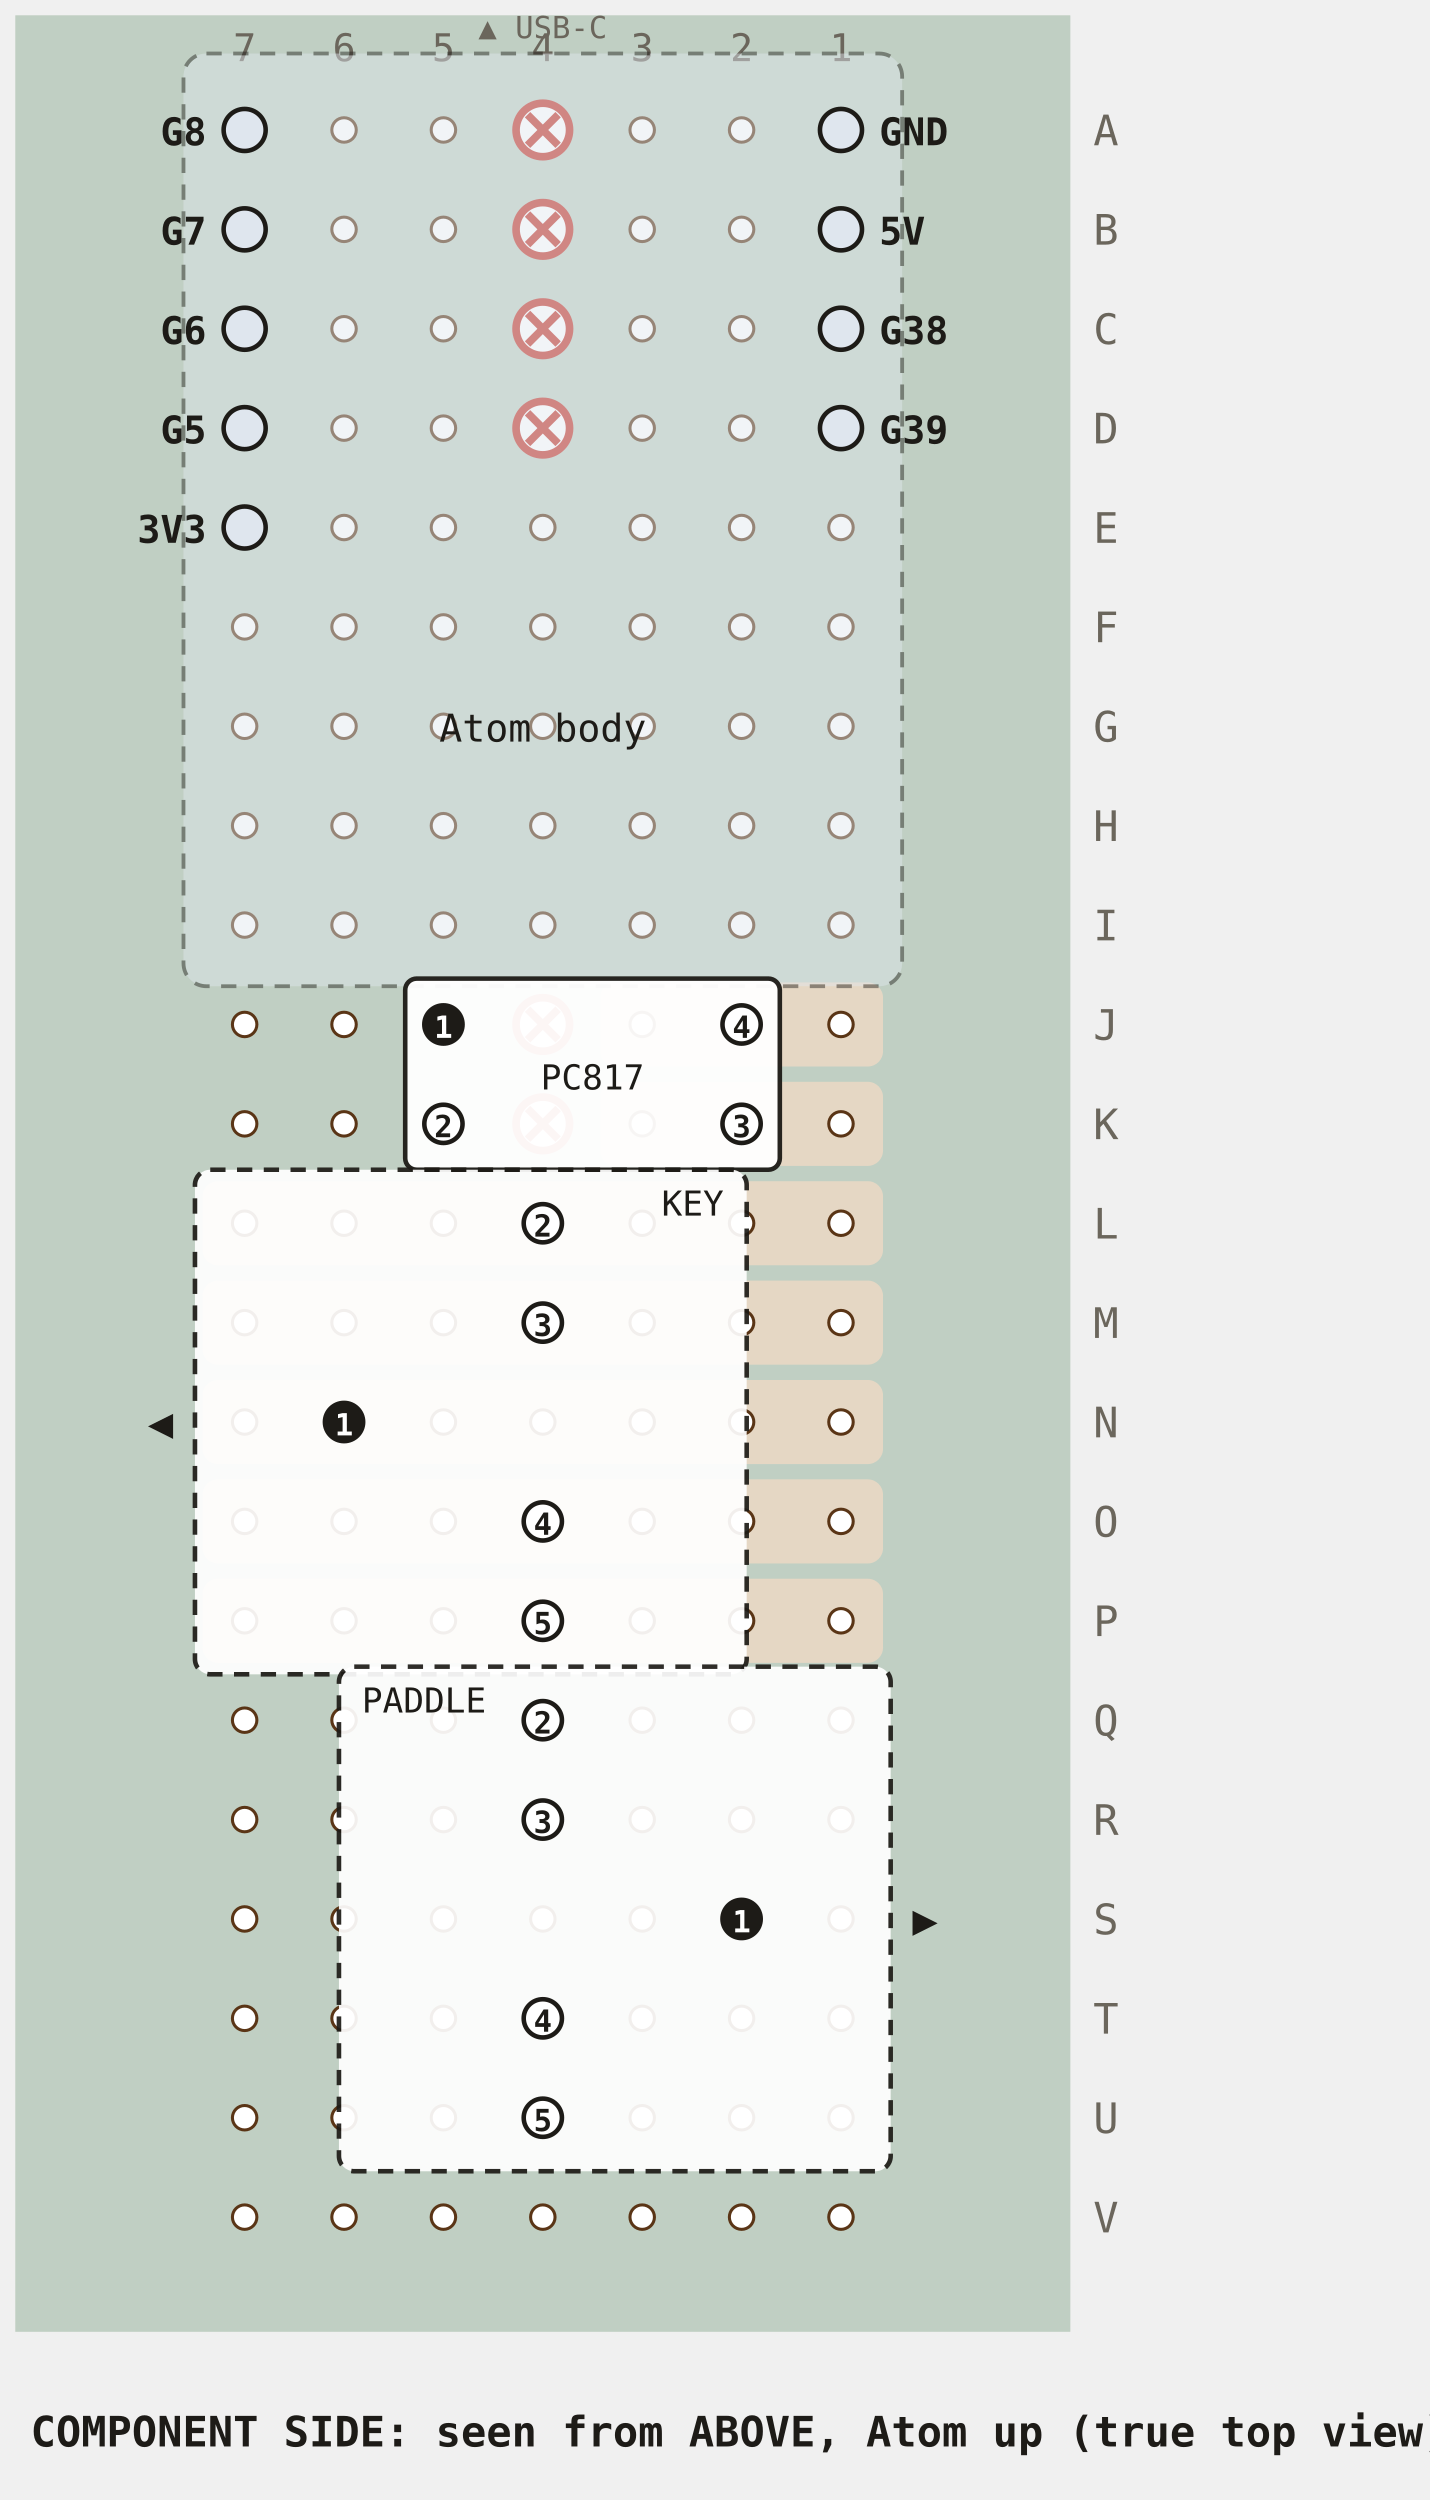
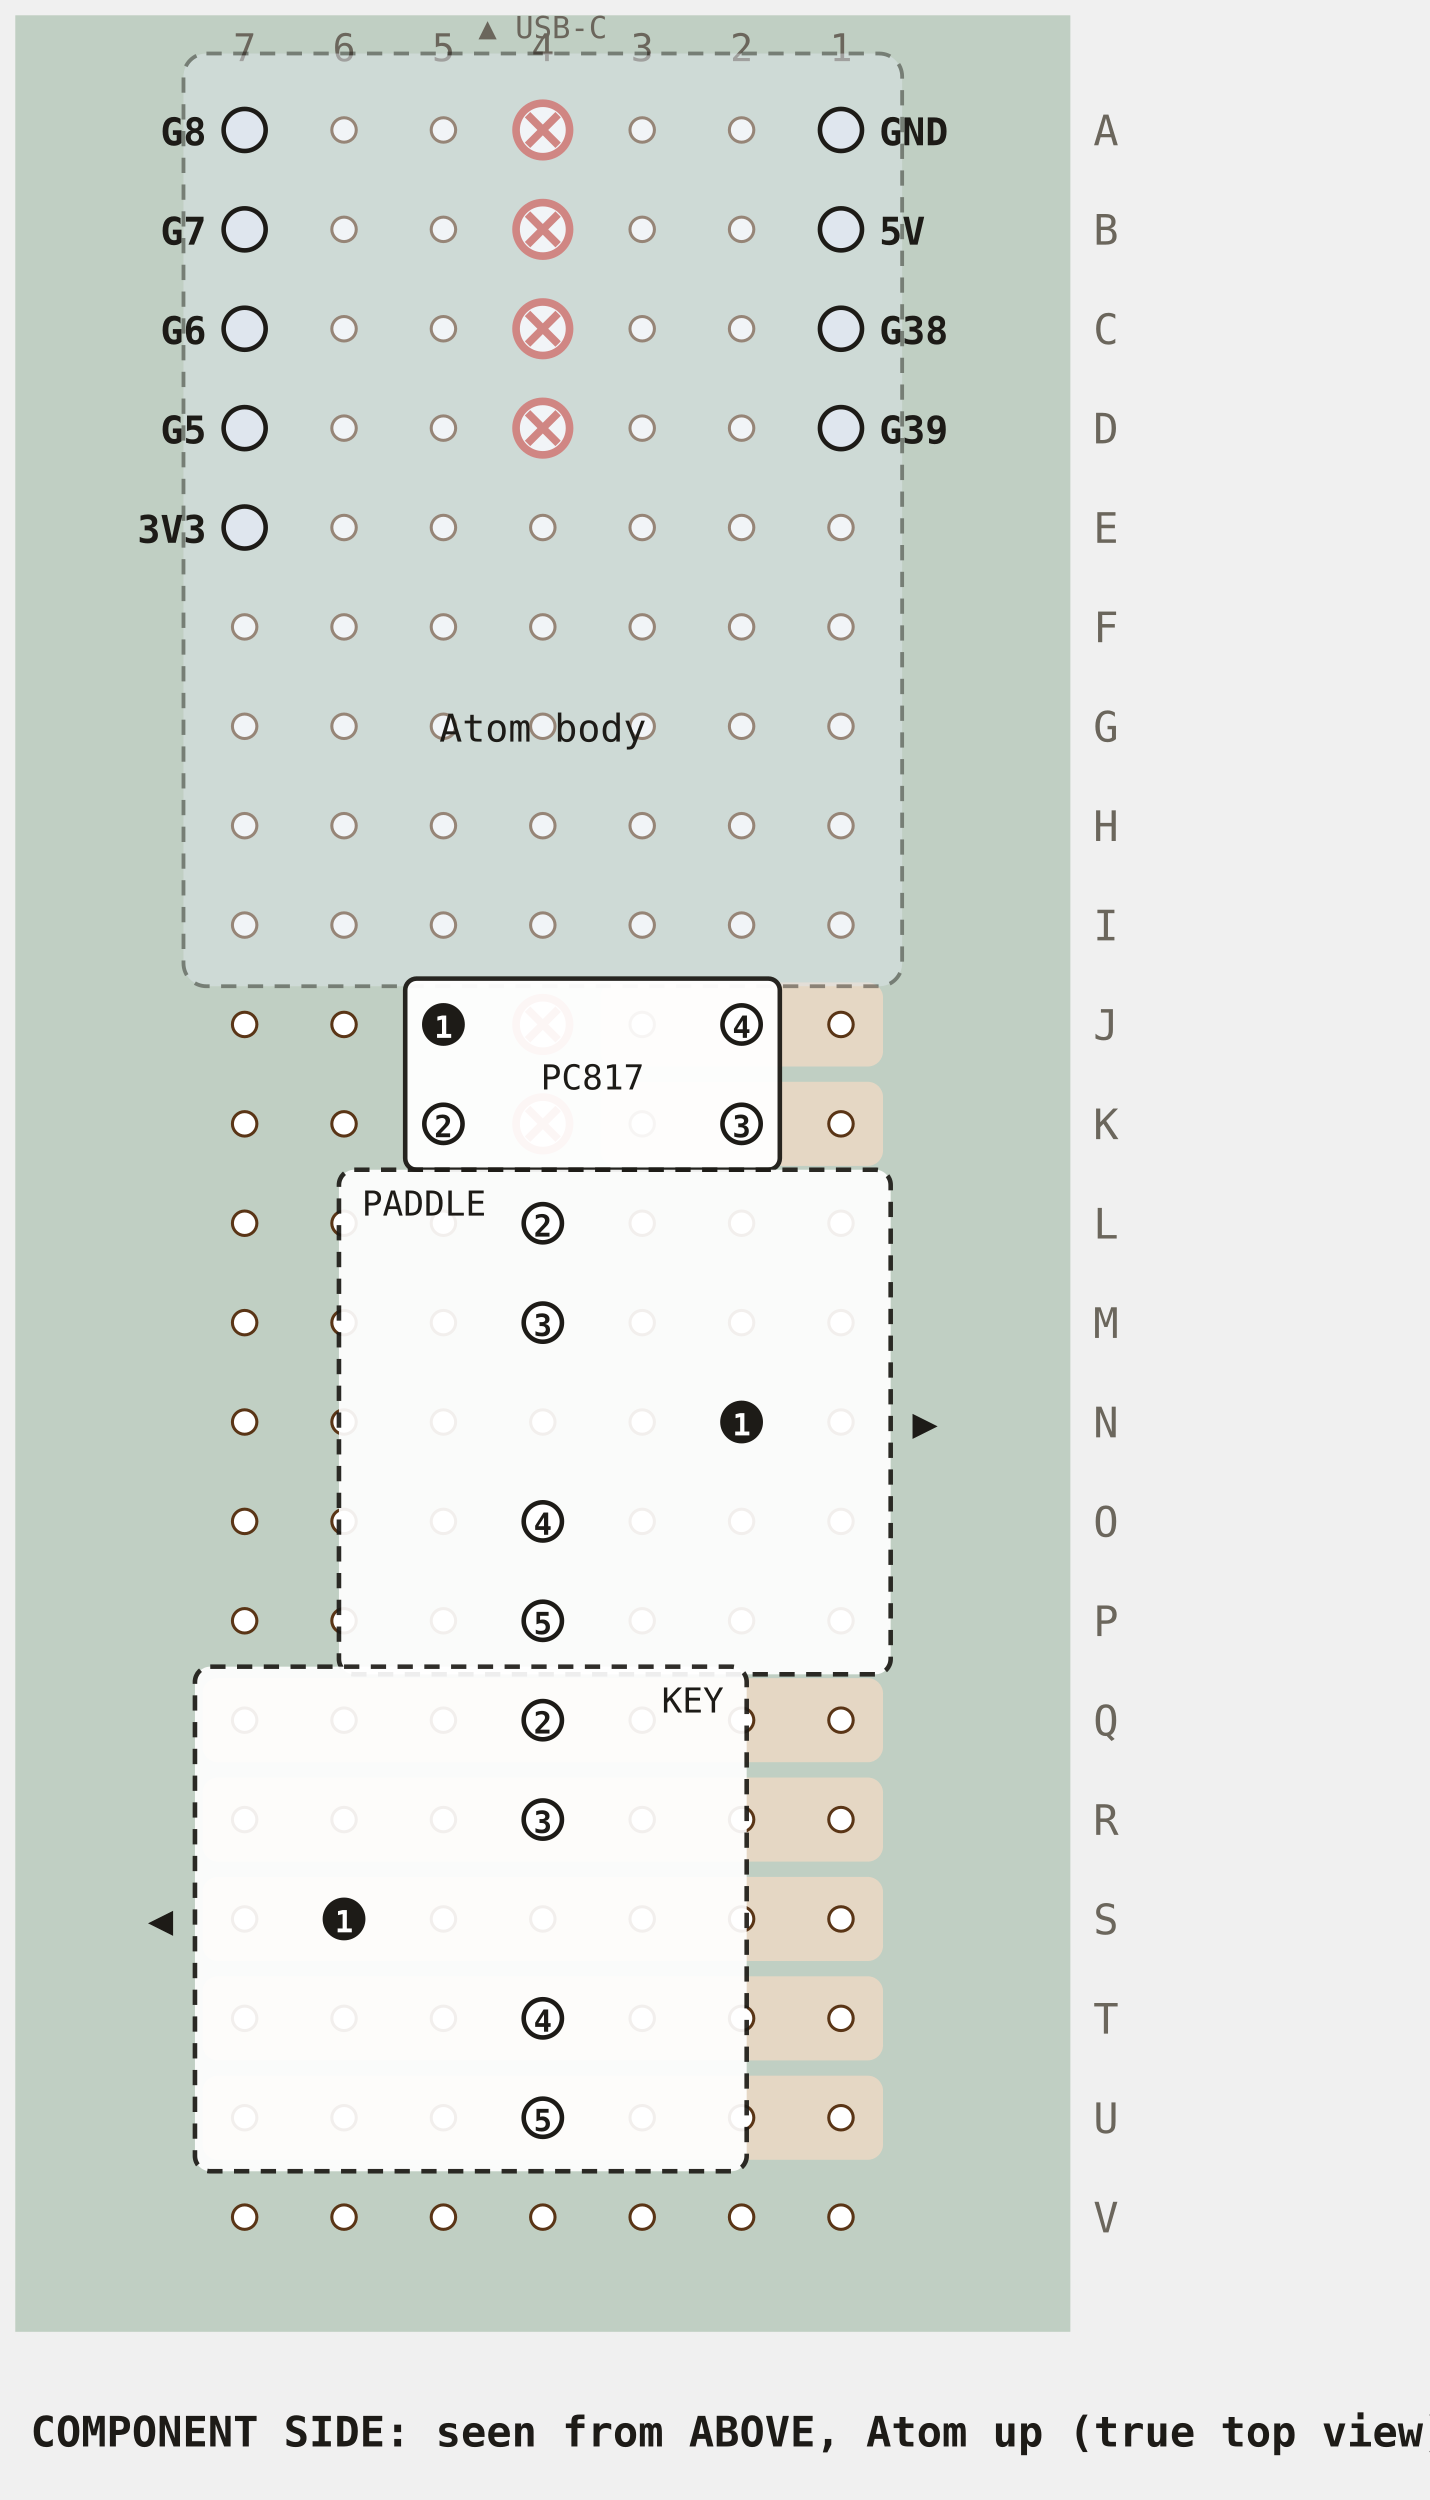
<svg xmlns="http://www.w3.org/2000/svg" viewBox="0 0 374 654" width="374" height="654" font-family="Menlo,Consolas,monospace" style="background:#ffffff">
  <rect x="4" y="4" width="276" height="606" fill="#2f6b3a" opacity=".25" />
  <text x="8" y="640" font-size="11" font-weight="700" fill="#1d1b17">COMPONENT SIDE: seen from ABOVE, Atom up (true top view)</text>
  <text x="286" y="38" font-size="11" fill="#6b665c">A</text>
  <circle cx="220" cy="34" r="3.2" fill="#ffffff" stroke="#5a3516" stroke-width=".8" />
  <circle cx="194" cy="34" r="3.2" fill="#ffffff" stroke="#5a3516" stroke-width=".8" />
  <circle cx="168" cy="34" r="3.2" fill="#ffffff" stroke="#5a3516" stroke-width=".8" />
  <circle cx="142" cy="34" r="7" fill="#ffffff" stroke="#c3362b" stroke-width="2" />
  <path d="M138 30L146 38M146 30L138 38" stroke="#c3362b" stroke-width="2" />
  <circle cx="116" cy="34" r="3.2" fill="#ffffff" stroke="#5a3516" stroke-width=".8" />
  <circle cx="90" cy="34" r="3.2" fill="#ffffff" stroke="#5a3516" stroke-width=".8" />
  <circle cx="64" cy="34" r="3.2" fill="#ffffff" stroke="#5a3516" stroke-width=".8" />
  <text x="286" y="64" font-size="11" fill="#6b665c">B</text>
  <circle cx="220" cy="60" r="3.2" fill="#ffffff" stroke="#5a3516" stroke-width=".8" />
  <circle cx="194" cy="60" r="3.2" fill="#ffffff" stroke="#5a3516" stroke-width=".8" />
  <circle cx="168" cy="60" r="3.2" fill="#ffffff" stroke="#5a3516" stroke-width=".8" />
  <circle cx="142" cy="60" r="7" fill="#ffffff" stroke="#c3362b" stroke-width="2" />
  <path d="M138 56L146 64M146 56L138 64" stroke="#c3362b" stroke-width="2" />
  <circle cx="116" cy="60" r="3.2" fill="#ffffff" stroke="#5a3516" stroke-width=".8" />
  <circle cx="90" cy="60" r="3.2" fill="#ffffff" stroke="#5a3516" stroke-width=".8" />
  <circle cx="64" cy="60" r="3.2" fill="#ffffff" stroke="#5a3516" stroke-width=".8" />
  <text x="286" y="90" font-size="11" fill="#6b665c">C</text>
  <circle cx="220" cy="86" r="3.2" fill="#ffffff" stroke="#5a3516" stroke-width=".8" />
  <circle cx="194" cy="86" r="3.2" fill="#ffffff" stroke="#5a3516" stroke-width=".8" />
  <circle cx="168" cy="86" r="3.2" fill="#ffffff" stroke="#5a3516" stroke-width=".8" />
  <circle cx="142" cy="86" r="7" fill="#ffffff" stroke="#c3362b" stroke-width="2" />
  <path d="M138 82L146 90M146 82L138 90" stroke="#c3362b" stroke-width="2" />
  <circle cx="116" cy="86" r="3.2" fill="#ffffff" stroke="#5a3516" stroke-width=".8" />
  <circle cx="90" cy="86" r="3.2" fill="#ffffff" stroke="#5a3516" stroke-width=".8" />
  <circle cx="64" cy="86" r="3.2" fill="#ffffff" stroke="#5a3516" stroke-width=".8" />
  <text x="286" y="116" font-size="11" fill="#6b665c">D</text>
  <circle cx="220" cy="112" r="3.2" fill="#ffffff" stroke="#5a3516" stroke-width=".8" />
  <circle cx="194" cy="112" r="3.2" fill="#ffffff" stroke="#5a3516" stroke-width=".8" />
  <circle cx="168" cy="112" r="3.2" fill="#ffffff" stroke="#5a3516" stroke-width=".8" />
  <circle cx="142" cy="112" r="7" fill="#ffffff" stroke="#c3362b" stroke-width="2" />
  <path d="M138 108L146 116M146 108L138 116" stroke="#c3362b" stroke-width="2" />
  <circle cx="116" cy="112" r="3.2" fill="#ffffff" stroke="#5a3516" stroke-width=".8" />
  <circle cx="90" cy="112" r="3.2" fill="#ffffff" stroke="#5a3516" stroke-width=".8" />
  <circle cx="64" cy="112" r="3.2" fill="#ffffff" stroke="#5a3516" stroke-width=".8" />
  <text x="286" y="142" font-size="11" fill="#6b665c">E</text>
  <circle cx="220" cy="138" r="3.2" fill="#ffffff" stroke="#5a3516" stroke-width=".8" />
  <circle cx="194" cy="138" r="3.2" fill="#ffffff" stroke="#5a3516" stroke-width=".8" />
  <circle cx="168" cy="138" r="3.2" fill="#ffffff" stroke="#5a3516" stroke-width=".8" />
  <circle cx="142" cy="138" r="3.2" fill="#ffffff" stroke="#5a3516" stroke-width=".8" />
  <circle cx="116" cy="138" r="3.2" fill="#ffffff" stroke="#5a3516" stroke-width=".8" />
  <circle cx="90" cy="138" r="3.2" fill="#ffffff" stroke="#5a3516" stroke-width=".8" />
  <circle cx="64" cy="138" r="3.2" fill="#ffffff" stroke="#5a3516" stroke-width=".8" />
  <text x="286" y="168" font-size="11" fill="#6b665c">F</text>
  <circle cx="220" cy="164" r="3.2" fill="#ffffff" stroke="#5a3516" stroke-width=".8" />
  <circle cx="194" cy="164" r="3.2" fill="#ffffff" stroke="#5a3516" stroke-width=".8" />
  <circle cx="168" cy="164" r="3.2" fill="#ffffff" stroke="#5a3516" stroke-width=".8" />
  <circle cx="142" cy="164" r="3.2" fill="#ffffff" stroke="#5a3516" stroke-width=".8" />
  <circle cx="116" cy="164" r="3.2" fill="#ffffff" stroke="#5a3516" stroke-width=".8" />
  <circle cx="90" cy="164" r="3.2" fill="#ffffff" stroke="#5a3516" stroke-width=".8" />
  <circle cx="64" cy="164" r="3.2" fill="#ffffff" stroke="#5a3516" stroke-width=".8" />
  <text x="286" y="194" font-size="11" fill="#6b665c">G</text>
  <circle cx="220" cy="190" r="3.2" fill="#ffffff" stroke="#5a3516" stroke-width=".8" />
  <circle cx="194" cy="190" r="3.2" fill="#ffffff" stroke="#5a3516" stroke-width=".8" />
  <circle cx="168" cy="190" r="3.2" fill="#ffffff" stroke="#5a3516" stroke-width=".8" />
  <circle cx="142" cy="190" r="3.2" fill="#ffffff" stroke="#5a3516" stroke-width=".8" />
  <circle cx="116" cy="190" r="3.2" fill="#ffffff" stroke="#5a3516" stroke-width=".8" />
  <circle cx="90" cy="190" r="3.2" fill="#ffffff" stroke="#5a3516" stroke-width=".8" />
  <circle cx="64" cy="190" r="3.2" fill="#ffffff" stroke="#5a3516" stroke-width=".8" />
  <text x="286" y="220" font-size="11" fill="#6b665c">H</text>
  <circle cx="220" cy="216" r="3.2" fill="#ffffff" stroke="#5a3516" stroke-width=".8" />
  <circle cx="194" cy="216" r="3.2" fill="#ffffff" stroke="#5a3516" stroke-width=".8" />
  <circle cx="168" cy="216" r="3.2" fill="#ffffff" stroke="#5a3516" stroke-width=".8" />
  <circle cx="142" cy="216" r="3.2" fill="#ffffff" stroke="#5a3516" stroke-width=".8" />
  <circle cx="116" cy="216" r="3.2" fill="#ffffff" stroke="#5a3516" stroke-width=".8" />
  <circle cx="90" cy="216" r="3.2" fill="#ffffff" stroke="#5a3516" stroke-width=".8" />
  <circle cx="64" cy="216" r="3.2" fill="#ffffff" stroke="#5a3516" stroke-width=".8" />
  <text x="286" y="246" font-size="11" fill="#6b665c">I</text>
  <circle cx="220" cy="242" r="3.2" fill="#ffffff" stroke="#5a3516" stroke-width=".8" />
  <circle cx="194" cy="242" r="3.2" fill="#ffffff" stroke="#5a3516" stroke-width=".8" />
  <circle cx="168" cy="242" r="3.2" fill="#ffffff" stroke="#5a3516" stroke-width=".8" />
  <circle cx="142" cy="242" r="3.2" fill="#ffffff" stroke="#5a3516" stroke-width=".8" />
  <circle cx="116" cy="242" r="3.2" fill="#ffffff" stroke="#5a3516" stroke-width=".8" />
  <circle cx="90" cy="242" r="3.2" fill="#ffffff" stroke="#5a3516" stroke-width=".8" />
  <circle cx="64" cy="242" r="3.2" fill="#ffffff" stroke="#5a3516" stroke-width=".8" />
  <rect x="157" y="257" width="74" height="22" fill="#e9d8c4" opacity=".9" rx="4" />
  <text x="286" y="272" font-size="11" fill="#6b665c">J</text>
  <circle cx="220" cy="268" r="3.2" fill="#ffffff" stroke="#5a3516" stroke-width=".8" />
  <circle cx="194" cy="268" r="3.2" fill="#ffffff" stroke="#5a3516" stroke-width=".8" />
  <circle cx="168" cy="268" r="3.2" fill="#ffffff" stroke="#5a3516" stroke-width=".8" />
  <circle cx="142" cy="268" r="7" fill="#ffffff" stroke="#c3362b" stroke-width="2" />
  <path d="M138 264L146 272M146 264L138 272" stroke="#c3362b" stroke-width="2" />
  <circle cx="116" cy="268" r="3.2" fill="#ffffff" stroke="#5a3516" stroke-width=".8" />
  <circle cx="90" cy="268" r="3.2" fill="#ffffff" stroke="#5a3516" stroke-width=".8" />
  <circle cx="64" cy="268" r="3.2" fill="#ffffff" stroke="#5a3516" stroke-width=".8" />
  <rect x="157" y="283" width="74" height="22" fill="#e9d8c4" opacity=".9" rx="4" />
  <text x="286" y="298" font-size="11" fill="#6b665c">K</text>
  <circle cx="220" cy="294" r="3.2" fill="#ffffff" stroke="#5a3516" stroke-width=".8" />
  <circle cx="194" cy="294" r="3.2" fill="#ffffff" stroke="#5a3516" stroke-width=".8" />
  <circle cx="168" cy="294" r="3.2" fill="#ffffff" stroke="#5a3516" stroke-width=".8" />
  <circle cx="142" cy="294" r="7" fill="#ffffff" stroke="#c3362b" stroke-width="2" />
  <path d="M138 290L146 298M146 290L138 298" stroke="#c3362b" stroke-width="2" />
  <circle cx="116" cy="294" r="3.2" fill="#ffffff" stroke="#5a3516" stroke-width=".8" />
  <circle cx="90" cy="294" r="3.2" fill="#ffffff" stroke="#5a3516" stroke-width=".8" />
  <circle cx="64" cy="294" r="3.2" fill="#ffffff" stroke="#5a3516" stroke-width=".8" />
-   <rect x="53" y="309" width="178" height="22" fill="#e9d8c4" opacity=".9" rx="4" />
  <text x="286" y="324" font-size="11" fill="#6b665c">L</text>
  <circle cx="220" cy="320" r="3.2" fill="#ffffff" stroke="#5a3516" stroke-width=".8" />
  <circle cx="194" cy="320" r="3.2" fill="#ffffff" stroke="#5a3516" stroke-width=".8" />
  <circle cx="168" cy="320" r="3.2" fill="#ffffff" stroke="#5a3516" stroke-width=".8" />
  <circle cx="142" cy="320" r="3.2" fill="#ffffff" stroke="#5a3516" stroke-width=".8" />
  <circle cx="116" cy="320" r="3.2" fill="#ffffff" stroke="#5a3516" stroke-width=".8" />
  <circle cx="90" cy="320" r="3.2" fill="#ffffff" stroke="#5a3516" stroke-width=".8" />
  <circle cx="64" cy="320" r="3.2" fill="#ffffff" stroke="#5a3516" stroke-width=".8" />
-   <rect x="53" y="335" width="178" height="22" fill="#e9d8c4" opacity=".9" rx="4" />
  <text x="286" y="350" font-size="11" fill="#6b665c">M</text>
  <circle cx="220" cy="346" r="3.2" fill="#ffffff" stroke="#5a3516" stroke-width=".8" />
  <circle cx="194" cy="346" r="3.2" fill="#ffffff" stroke="#5a3516" stroke-width=".8" />
  <circle cx="168" cy="346" r="3.2" fill="#ffffff" stroke="#5a3516" stroke-width=".8" />
  <circle cx="142" cy="346" r="3.2" fill="#ffffff" stroke="#5a3516" stroke-width=".8" />
  <circle cx="116" cy="346" r="3.2" fill="#ffffff" stroke="#5a3516" stroke-width=".8" />
  <circle cx="90" cy="346" r="3.2" fill="#ffffff" stroke="#5a3516" stroke-width=".8" />
  <circle cx="64" cy="346" r="3.2" fill="#ffffff" stroke="#5a3516" stroke-width=".8" />
-   <rect x="53" y="361" width="178" height="22" fill="#e9d8c4" opacity=".9" rx="4" />
  <text x="286" y="376" font-size="11" fill="#6b665c">N</text>
  <circle cx="220" cy="372" r="3.2" fill="#ffffff" stroke="#5a3516" stroke-width=".8" />
  <circle cx="194" cy="372" r="3.2" fill="#ffffff" stroke="#5a3516" stroke-width=".8" />
  <circle cx="168" cy="372" r="3.2" fill="#ffffff" stroke="#5a3516" stroke-width=".8" />
  <circle cx="142" cy="372" r="3.2" fill="#ffffff" stroke="#5a3516" stroke-width=".8" />
  <circle cx="116" cy="372" r="3.2" fill="#ffffff" stroke="#5a3516" stroke-width=".8" />
  <circle cx="90" cy="372" r="3.2" fill="#ffffff" stroke="#5a3516" stroke-width=".8" />
  <circle cx="64" cy="372" r="3.2" fill="#ffffff" stroke="#5a3516" stroke-width=".8" />
-   <rect x="53" y="387" width="178" height="22" fill="#e9d8c4" opacity=".9" rx="4" />
  <text x="286" y="402" font-size="11" fill="#6b665c">O</text>
  <circle cx="220" cy="398" r="3.2" fill="#ffffff" stroke="#5a3516" stroke-width=".8" />
  <circle cx="194" cy="398" r="3.2" fill="#ffffff" stroke="#5a3516" stroke-width=".8" />
  <circle cx="168" cy="398" r="3.2" fill="#ffffff" stroke="#5a3516" stroke-width=".8" />
  <circle cx="142" cy="398" r="3.2" fill="#ffffff" stroke="#5a3516" stroke-width=".8" />
  <circle cx="116" cy="398" r="3.2" fill="#ffffff" stroke="#5a3516" stroke-width=".8" />
  <circle cx="90" cy="398" r="3.2" fill="#ffffff" stroke="#5a3516" stroke-width=".8" />
  <circle cx="64" cy="398" r="3.2" fill="#ffffff" stroke="#5a3516" stroke-width=".8" />
-   <rect x="53" y="413" width="178" height="22" fill="#e9d8c4" opacity=".9" rx="4" />
  <text x="286" y="428" font-size="11" fill="#6b665c">P</text>
  <circle cx="220" cy="424" r="3.2" fill="#ffffff" stroke="#5a3516" stroke-width=".8" />
  <circle cx="194" cy="424" r="3.2" fill="#ffffff" stroke="#5a3516" stroke-width=".8" />
  <circle cx="168" cy="424" r="3.2" fill="#ffffff" stroke="#5a3516" stroke-width=".8" />
  <circle cx="142" cy="424" r="3.2" fill="#ffffff" stroke="#5a3516" stroke-width=".8" />
  <circle cx="116" cy="424" r="3.2" fill="#ffffff" stroke="#5a3516" stroke-width=".8" />
  <circle cx="90" cy="424" r="3.2" fill="#ffffff" stroke="#5a3516" stroke-width=".8" />
  <circle cx="64" cy="424" r="3.2" fill="#ffffff" stroke="#5a3516" stroke-width=".8" />
+   <rect x="53" y="439" width="178" height="22" fill="#e9d8c4" opacity=".9" rx="4" />
  <text x="286" y="454" font-size="11" fill="#6b665c">Q</text>
  <circle cx="220" cy="450" r="3.2" fill="#ffffff" stroke="#5a3516" stroke-width=".8" />
  <circle cx="194" cy="450" r="3.2" fill="#ffffff" stroke="#5a3516" stroke-width=".8" />
  <circle cx="168" cy="450" r="3.2" fill="#ffffff" stroke="#5a3516" stroke-width=".8" />
  <circle cx="142" cy="450" r="3.2" fill="#ffffff" stroke="#5a3516" stroke-width=".8" />
  <circle cx="116" cy="450" r="3.2" fill="#ffffff" stroke="#5a3516" stroke-width=".8" />
  <circle cx="90" cy="450" r="3.2" fill="#ffffff" stroke="#5a3516" stroke-width=".8" />
  <circle cx="64" cy="450" r="3.2" fill="#ffffff" stroke="#5a3516" stroke-width=".8" />
+   <rect x="53" y="465" width="178" height="22" fill="#e9d8c4" opacity=".9" rx="4" />
  <text x="286" y="480" font-size="11" fill="#6b665c">R</text>
  <circle cx="220" cy="476" r="3.2" fill="#ffffff" stroke="#5a3516" stroke-width=".8" />
  <circle cx="194" cy="476" r="3.2" fill="#ffffff" stroke="#5a3516" stroke-width=".8" />
  <circle cx="168" cy="476" r="3.2" fill="#ffffff" stroke="#5a3516" stroke-width=".8" />
  <circle cx="142" cy="476" r="3.2" fill="#ffffff" stroke="#5a3516" stroke-width=".8" />
  <circle cx="116" cy="476" r="3.2" fill="#ffffff" stroke="#5a3516" stroke-width=".8" />
  <circle cx="90" cy="476" r="3.2" fill="#ffffff" stroke="#5a3516" stroke-width=".8" />
  <circle cx="64" cy="476" r="3.2" fill="#ffffff" stroke="#5a3516" stroke-width=".8" />
+   <rect x="53" y="491" width="178" height="22" fill="#e9d8c4" opacity=".9" rx="4" />
  <text x="286" y="506" font-size="11" fill="#6b665c">S</text>
  <circle cx="220" cy="502" r="3.2" fill="#ffffff" stroke="#5a3516" stroke-width=".8" />
  <circle cx="194" cy="502" r="3.2" fill="#ffffff" stroke="#5a3516" stroke-width=".8" />
  <circle cx="168" cy="502" r="3.2" fill="#ffffff" stroke="#5a3516" stroke-width=".8" />
  <circle cx="142" cy="502" r="3.2" fill="#ffffff" stroke="#5a3516" stroke-width=".8" />
  <circle cx="116" cy="502" r="3.2" fill="#ffffff" stroke="#5a3516" stroke-width=".8" />
  <circle cx="90" cy="502" r="3.2" fill="#ffffff" stroke="#5a3516" stroke-width=".8" />
  <circle cx="64" cy="502" r="3.2" fill="#ffffff" stroke="#5a3516" stroke-width=".8" />
+   <rect x="53" y="517" width="178" height="22" fill="#e9d8c4" opacity=".9" rx="4" />
  <text x="286" y="532" font-size="11" fill="#6b665c">T</text>
  <circle cx="220" cy="528" r="3.2" fill="#ffffff" stroke="#5a3516" stroke-width=".8" />
  <circle cx="194" cy="528" r="3.2" fill="#ffffff" stroke="#5a3516" stroke-width=".8" />
  <circle cx="168" cy="528" r="3.2" fill="#ffffff" stroke="#5a3516" stroke-width=".8" />
  <circle cx="142" cy="528" r="3.2" fill="#ffffff" stroke="#5a3516" stroke-width=".8" />
  <circle cx="116" cy="528" r="3.2" fill="#ffffff" stroke="#5a3516" stroke-width=".8" />
  <circle cx="90" cy="528" r="3.2" fill="#ffffff" stroke="#5a3516" stroke-width=".8" />
  <circle cx="64" cy="528" r="3.2" fill="#ffffff" stroke="#5a3516" stroke-width=".8" />
+   <rect x="53" y="543" width="178" height="22" fill="#e9d8c4" opacity=".9" rx="4" />
  <text x="286" y="558" font-size="11" fill="#6b665c">U</text>
  <circle cx="220" cy="554" r="3.2" fill="#ffffff" stroke="#5a3516" stroke-width=".8" />
  <circle cx="194" cy="554" r="3.2" fill="#ffffff" stroke="#5a3516" stroke-width=".8" />
  <circle cx="168" cy="554" r="3.2" fill="#ffffff" stroke="#5a3516" stroke-width=".8" />
  <circle cx="142" cy="554" r="3.2" fill="#ffffff" stroke="#5a3516" stroke-width=".8" />
  <circle cx="116" cy="554" r="3.2" fill="#ffffff" stroke="#5a3516" stroke-width=".8" />
  <circle cx="90" cy="554" r="3.2" fill="#ffffff" stroke="#5a3516" stroke-width=".8" />
  <circle cx="64" cy="554" r="3.2" fill="#ffffff" stroke="#5a3516" stroke-width=".8" />
  <text x="286" y="584" font-size="11" fill="#6b665c">V</text>
  <circle cx="220" cy="580" r="3.2" fill="#ffffff" stroke="#5a3516" stroke-width=".8" />
  <circle cx="194" cy="580" r="3.2" fill="#ffffff" stroke="#5a3516" stroke-width=".8" />
  <circle cx="168" cy="580" r="3.2" fill="#ffffff" stroke="#5a3516" stroke-width=".8" />
  <circle cx="142" cy="580" r="3.2" fill="#ffffff" stroke="#5a3516" stroke-width=".8" />
  <circle cx="116" cy="580" r="3.2" fill="#ffffff" stroke="#5a3516" stroke-width=".8" />
  <circle cx="90" cy="580" r="3.2" fill="#ffffff" stroke="#5a3516" stroke-width=".8" />
  <circle cx="64" cy="580" r="3.2" fill="#ffffff" stroke="#5a3516" stroke-width=".8" />
  <text x="217" y="16" font-size="10" fill="#6b665c">1</text>
  <text x="191" y="16" font-size="10" fill="#6b665c">2</text>
  <text x="165" y="16" font-size="10" fill="#6b665c">3</text>
  <text x="139" y="16" font-size="10" fill="#6b665c">4</text>
  <text x="113" y="16" font-size="10" fill="#6b665c">5</text>
  <text x="87" y="16" font-size="10" fill="#6b665c">6</text>
  <text x="61" y="16" font-size="10" fill="#6b665c">7</text>
  <rect x="48" y="14" width="188" height="244" fill="#dfe6ee" opacity=".45" stroke="#1d1b17" stroke-dasharray="4 3" rx="6" />
  <text x="142.0" y="194" font-size="10" text-anchor="middle" fill="#1d1b17">Atom body</text>
  <text x="142.0" y="10" font-size="8" text-anchor="middle" fill="#6b665c">▲ USB-C</text>
  <circle cx="220" cy="34" r="5.5" fill="#dfe6ee" stroke="#1d1b17" stroke-width="1.2" />
  <text x="230" y="38" font-size="10" text-anchor="start" fill="#1d1b17" font-weight="600">GND</text>
  <circle cx="220" cy="60" r="5.5" fill="#dfe6ee" stroke="#1d1b17" stroke-width="1.2" />
  <text x="230" y="64" font-size="10" text-anchor="start" fill="#1d1b17" font-weight="600">5V</text>
  <circle cx="220" cy="86" r="5.5" fill="#dfe6ee" stroke="#1d1b17" stroke-width="1.2" />
  <text x="230" y="90" font-size="10" text-anchor="start" fill="#1d1b17" font-weight="600">G38</text>
  <circle cx="220" cy="112" r="5.5" fill="#dfe6ee" stroke="#1d1b17" stroke-width="1.2" />
  <text x="230" y="116" font-size="10" text-anchor="start" fill="#1d1b17" font-weight="600">G39</text>
  <circle cx="64" cy="34" r="5.5" fill="#dfe6ee" stroke="#1d1b17" stroke-width="1.2" />
  <text x="54" y="38" font-size="10" text-anchor="end" fill="#1d1b17" font-weight="600">G8</text>
  <circle cx="64" cy="60" r="5.5" fill="#dfe6ee" stroke="#1d1b17" stroke-width="1.2" />
  <text x="54" y="64" font-size="10" text-anchor="end" fill="#1d1b17" font-weight="600">G7</text>
  <circle cx="64" cy="86" r="5.5" fill="#dfe6ee" stroke="#1d1b17" stroke-width="1.2" />
  <text x="54" y="90" font-size="10" text-anchor="end" fill="#1d1b17" font-weight="600">G6</text>
  <circle cx="64" cy="112" r="5.5" fill="#dfe6ee" stroke="#1d1b17" stroke-width="1.2" />
  <text x="54" y="116" font-size="10" text-anchor="end" fill="#1d1b17" font-weight="600">G5</text>
  <circle cx="64" cy="138" r="5.5" fill="#dfe6ee" stroke="#1d1b17" stroke-width="1.2" />
  <text x="54" y="142" font-size="10" text-anchor="end" fill="#1d1b17" font-weight="600">3V3</text>
  <rect x="106" y="256" width="98" height="50" fill="#ffffff" stroke="#1d1b17" stroke-width="1.2" rx="3" opacity=".95" />
  <text x="155.0" y="285.0" font-size="9" text-anchor="middle" fill="#1d1b17">PC817</text>
  <circle cx="116" cy="268" r="5" fill="#1d1b17" stroke="#1d1b17" stroke-width="1.2" />
  <text x="116" y="271.5" font-size="8" text-anchor="middle" fill="#ffffff" font-weight="600">1</text>
  <circle cx="116" cy="294" r="5" fill="#ffffff" stroke="#1d1b17" stroke-width="1.2" />
  <text x="116" y="297.5" font-size="8" text-anchor="middle" fill="#1d1b17" font-weight="600">2</text>
  <circle cx="194" cy="294" r="5" fill="#ffffff" stroke="#1d1b17" stroke-width="1.2" />
  <text x="194" y="297.5" font-size="8" text-anchor="middle" fill="#1d1b17" font-weight="600">3</text>
  <circle cx="194" cy="268" r="5" fill="#ffffff" stroke="#1d1b17" stroke-width="1.2" />
  <text x="194" y="271.5" font-size="8" text-anchor="middle" fill="#1d1b17" font-weight="600">4</text>
-   <rect x="51" y="306" width="144.331" height="132" fill="#ffffff" stroke="#1d1b17" stroke-width="1.2" stroke-dasharray="4 3" rx="4" opacity=".92" />
-   <text x="189.331" y="318" font-size="9" text-anchor="end" fill="#1d1b17">KEY</text>
-   <text x="42" y="376.0" font-size="11" text-anchor="middle" fill="#1d1b17">◀</text>
+   <rect x="88.669" y="306" width="144.331" height="132" fill="#ffffff" stroke="#1d1b17" stroke-width="1.2" stroke-dasharray="4 3" rx="4" opacity=".92" />
+   <text x="94.669" y="318" font-size="9" text-anchor="start" fill="#1d1b17">PADDLE</text>
+   <text x="242" y="376.0" font-size="11" text-anchor="middle" fill="#1d1b17">▶</text>
  <circle cx="142" cy="320" r="5" fill="#ffffff" stroke="#1d1b17" stroke-width="1.2" />
  <text x="142" y="323.5" font-size="8" text-anchor="middle" fill="#1d1b17" font-weight="600">2</text>
  <circle cx="142" cy="346" r="5" fill="#ffffff" stroke="#1d1b17" stroke-width="1.2" />
  <text x="142" y="349.5" font-size="8" text-anchor="middle" fill="#1d1b17" font-weight="600">3</text>
  <circle cx="142" cy="398" r="5" fill="#ffffff" stroke="#1d1b17" stroke-width="1.2" />
  <text x="142" y="401.5" font-size="8" text-anchor="middle" fill="#1d1b17" font-weight="600">4</text>
  <circle cx="142" cy="424" r="5" fill="#ffffff" stroke="#1d1b17" stroke-width="1.2" />
  <text x="142" y="427.5" font-size="8" text-anchor="middle" fill="#1d1b17" font-weight="600">5</text>
-   <circle cx="90" cy="372" r="5" fill="#1d1b17" stroke="#1d1b17" stroke-width="1.2" />
-   <text x="90" y="375.5" font-size="8" text-anchor="middle" fill="#ffffff" font-weight="600">1</text>
-   <rect x="88.669" y="436" width="144.331" height="132" fill="#ffffff" stroke="#1d1b17" stroke-width="1.2" stroke-dasharray="4 3" rx="4" opacity=".92" />
-   <text x="94.669" y="448" font-size="9" text-anchor="start" fill="#1d1b17">PADDLE</text>
-   <text x="242" y="506.0" font-size="11" text-anchor="middle" fill="#1d1b17">▶</text>
+   <circle cx="194" cy="372" r="5" fill="#1d1b17" stroke="#1d1b17" stroke-width="1.2" />
+   <text x="194" y="375.5" font-size="8" text-anchor="middle" fill="#ffffff" font-weight="600">1</text>
+   <rect x="51" y="436" width="144.331" height="132" fill="#ffffff" stroke="#1d1b17" stroke-width="1.2" stroke-dasharray="4 3" rx="4" opacity=".92" />
+   <text x="189.331" y="448" font-size="9" text-anchor="end" fill="#1d1b17">KEY</text>
+   <text x="42" y="506.0" font-size="11" text-anchor="middle" fill="#1d1b17">◀</text>
  <circle cx="142" cy="450" r="5" fill="#ffffff" stroke="#1d1b17" stroke-width="1.2" />
  <text x="142" y="453.5" font-size="8" text-anchor="middle" fill="#1d1b17" font-weight="600">2</text>
  <circle cx="142" cy="476" r="5" fill="#ffffff" stroke="#1d1b17" stroke-width="1.2" />
  <text x="142" y="479.5" font-size="8" text-anchor="middle" fill="#1d1b17" font-weight="600">3</text>
  <circle cx="142" cy="528" r="5" fill="#ffffff" stroke="#1d1b17" stroke-width="1.2" />
  <text x="142" y="531.5" font-size="8" text-anchor="middle" fill="#1d1b17" font-weight="600">4</text>
  <circle cx="142" cy="554" r="5" fill="#ffffff" stroke="#1d1b17" stroke-width="1.2" />
  <text x="142" y="557.5" font-size="8" text-anchor="middle" fill="#1d1b17" font-weight="600">5</text>
-   <circle cx="194" cy="502" r="5" fill="#1d1b17" stroke="#1d1b17" stroke-width="1.2" />
-   <text x="194" y="505.5" font-size="8" text-anchor="middle" fill="#ffffff" font-weight="600">1</text>
+   <circle cx="90" cy="502" r="5" fill="#1d1b17" stroke="#1d1b17" stroke-width="1.2" />
+   <text x="90" y="505.5" font-size="8" text-anchor="middle" fill="#ffffff" font-weight="600">1</text>
</svg>
